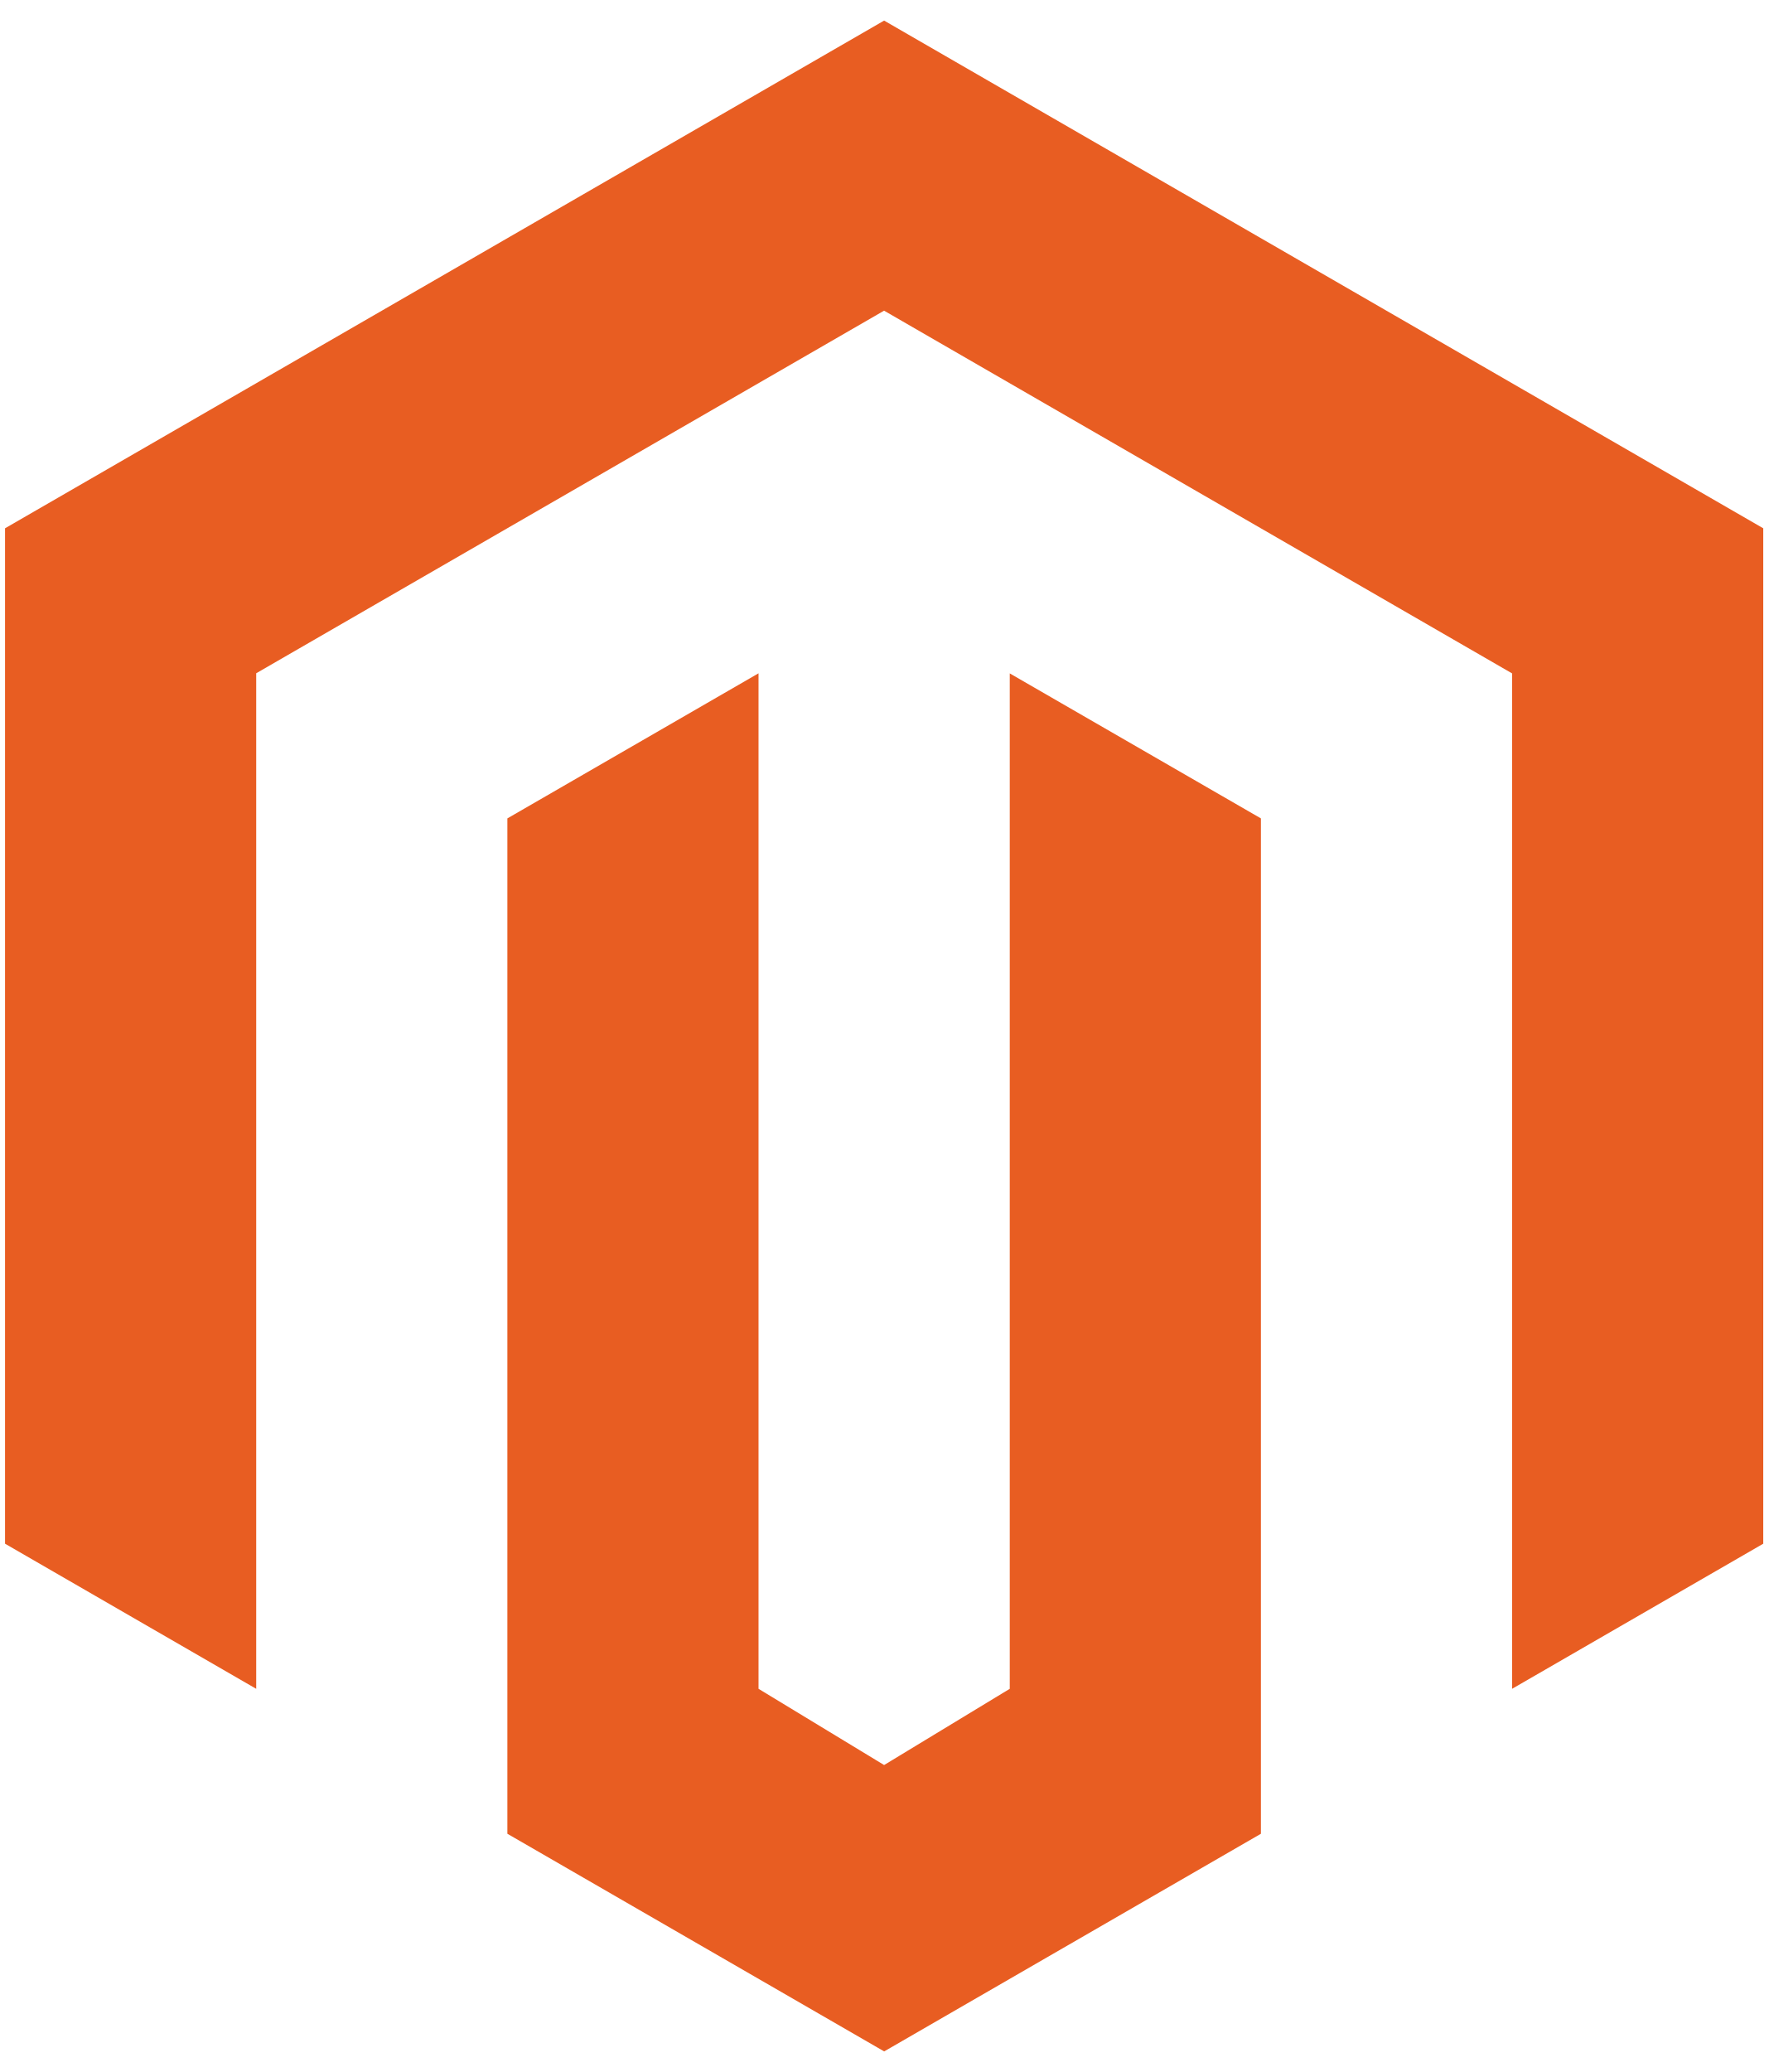
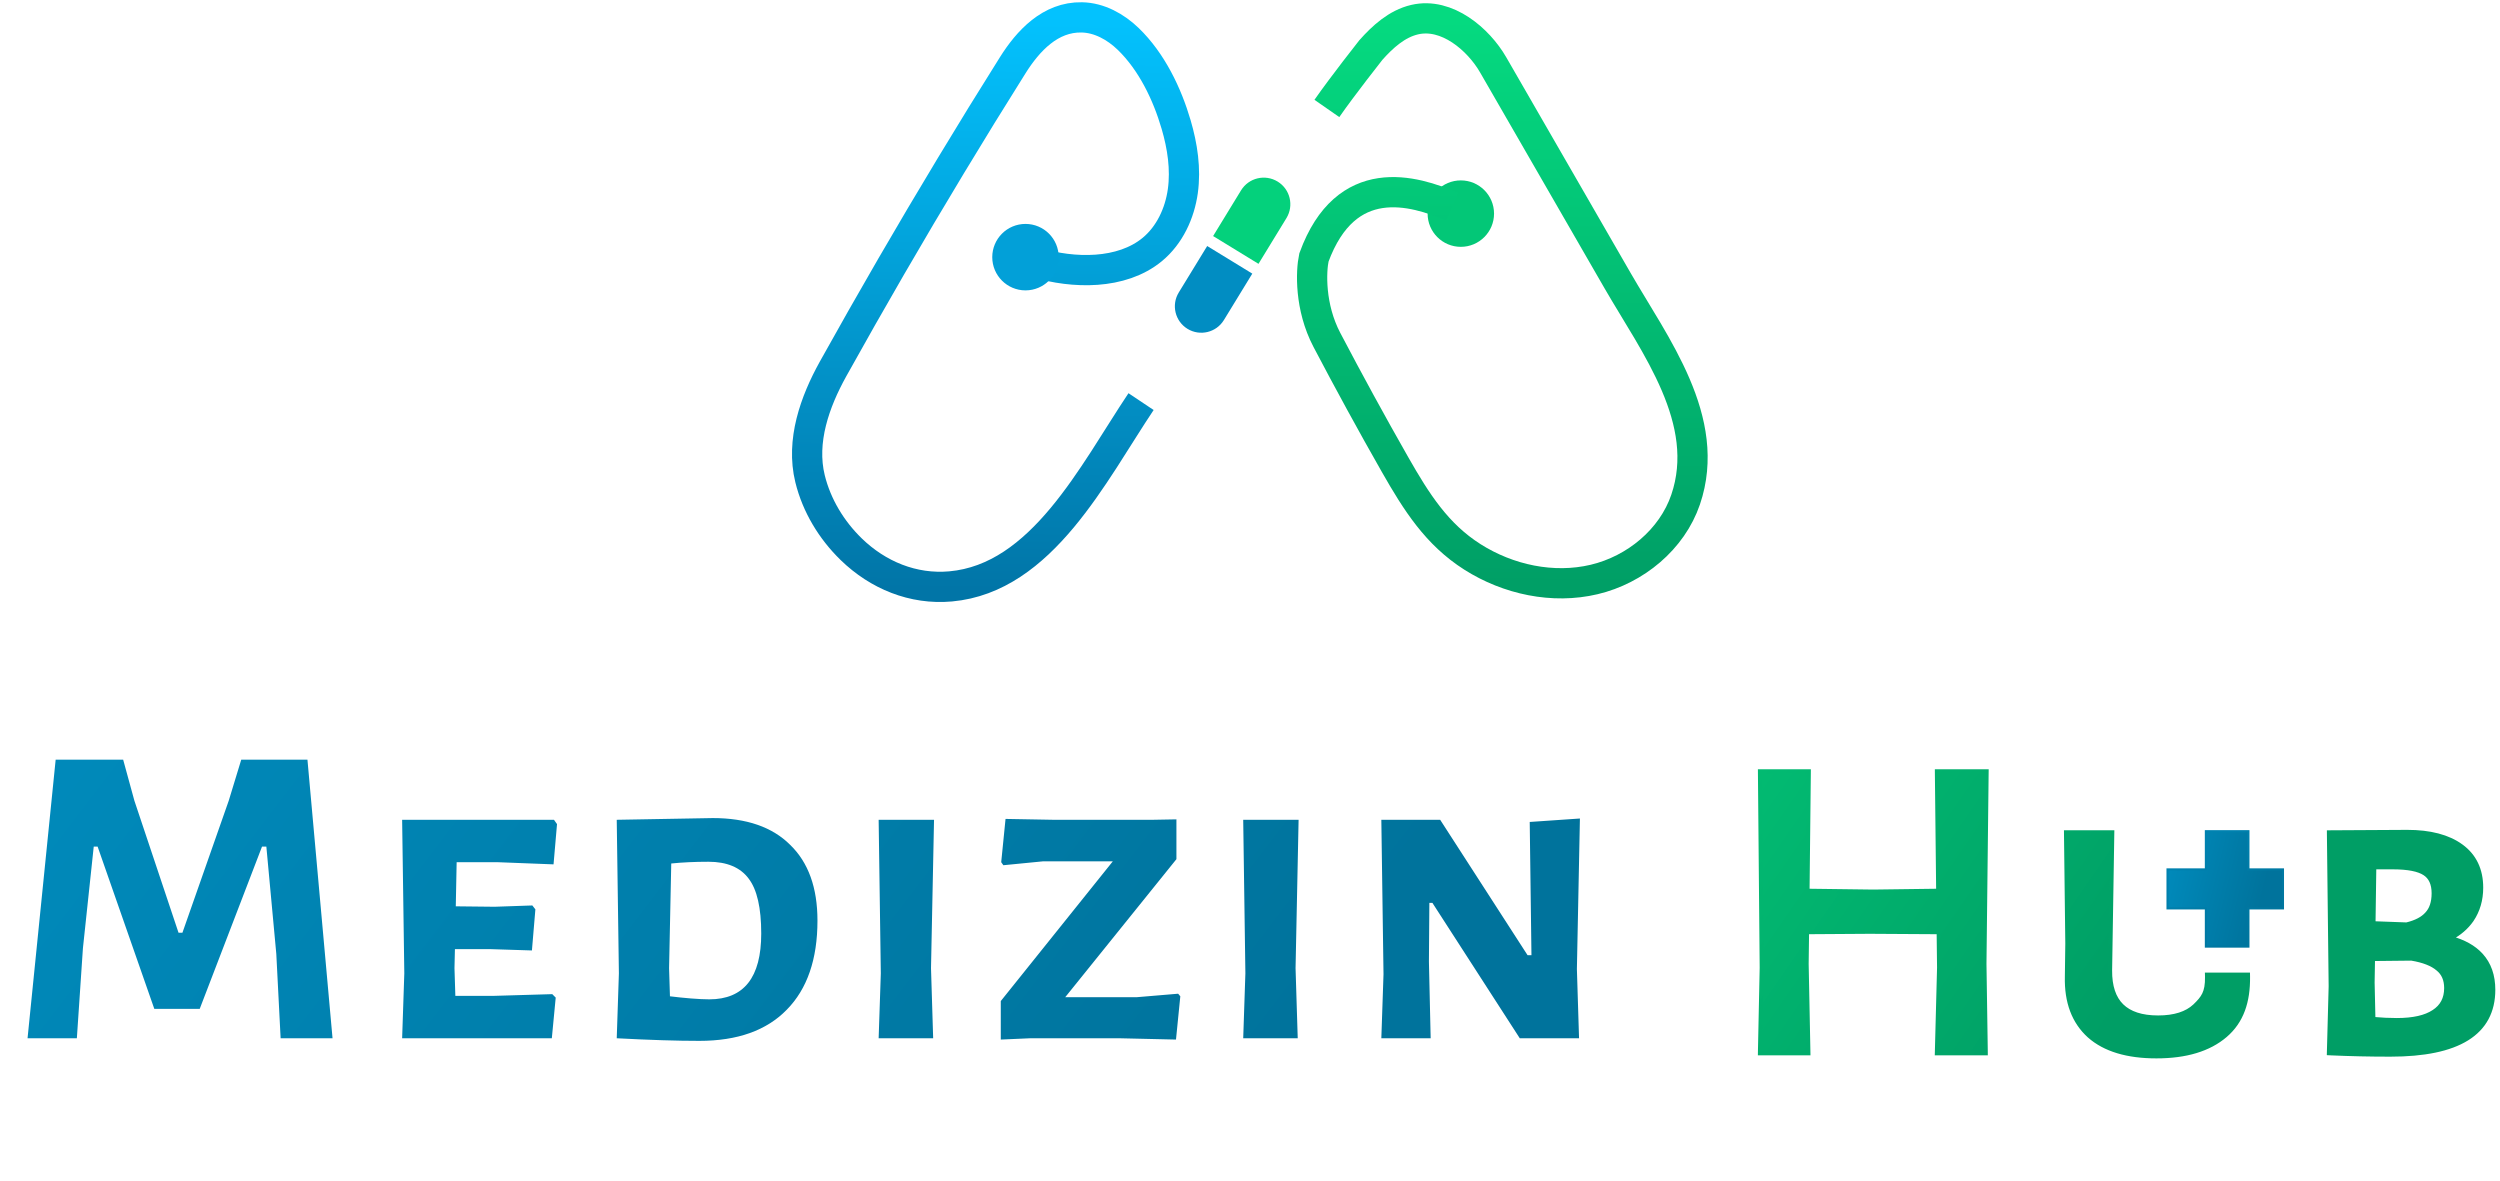
- <svg xmlns="http://www.w3.org/2000/svg" baseProfile="tiny" width="35" height="41" viewBox="-0.154 0 54 62">
-   <g fill="#E85D22">
-     <path d="M26.845 8.857" />
-     <path d="M53.692 15.5v31l-7.67 4.43v-31L26.844 8.856 7.67 19.926V50.93L0 46.5v-31L26.845 0zM26.847 62L15.34 55.355V24.357l7.67-4.43V50.93l3.835 2.327 3.837-2.327v-31l7.67 4.427v30.998z" />
-   </g>
+ <svg xmlns="http://www.w3.org/2000/svg" width="144" height="68" viewBox="0 0 144 68" fill="none">
+   <path d="M59.706 15.13C61.806 15.761 64.595 15.84 66.374 14.368C67.371 13.543 67.952 12.289 68.131 11.009C68.309 9.729 68.109 8.418 67.746 7.177C67.223 5.394 66.337 3.552 64.987 2.244C64.262 1.543 63.315 1.018 62.307 1.001C60.5 0.966 59.216 2.35 58.328 3.766C57.126 5.677 55.941 7.599 54.775 9.533C52.441 13.399 50.177 17.307 47.982 21.254C46.933 23.144 46.127 25.404 46.658 27.574C47.037 29.118 47.891 30.528 49.031 31.637C50.566 33.128 52.595 33.97 54.755 33.777C60.019 33.304 62.963 27.263 65.725 23.133" stroke="url(#paint0_linear_651_2582)" stroke-width="1.742" />
+   <path d="M59.068 16.726C60.125 16.726 60.981 15.869 60.981 14.812C60.981 13.755 60.125 12.898 59.068 12.898C58.011 12.898 57.154 13.755 57.154 14.812C57.154 15.869 58.011 16.726 59.068 16.726Z" fill="#02A0D8" />
+   <path d="M84.143 14.218C85.2 14.218 86.057 13.361 86.057 12.304C86.057 11.247 85.2 10.391 84.143 10.391C83.087 10.391 82.23 11.247 82.23 12.304C82.23 13.361 83.087 14.218 84.143 14.218Z" fill="#03C777" />
+   <path d="M83.645 11.914C81.422 10.943 77.521 9.8 75.681 14.834C75.513 15.622 75.429 17.673 76.428 19.578C77.695 21.992 78.999 24.379 80.353 26.756C81.59 28.927 82.763 30.777 84.812 32.078C86.869 33.385 89.449 33.942 91.824 33.378C94.202 32.814 96.309 31.07 97.091 28.778C98.643 24.217 95.321 19.891 93.172 16.164C91.757 13.71 90.342 11.255 88.927 8.801C87.953 7.112 86.978 5.422 86.005 3.733C85.162 2.27 83.342 0.698 81.485 1.131C80.453 1.371 79.632 2.131 78.964 2.879C78.964 2.879 77.331 4.948 76.428 6.247" stroke="url(#paint1_linear_651_2582)" stroke-width="1.742" />
+   <path d="M71.484 10.965C71.926 10.242 72.868 10.016 73.591 10.458C74.314 10.9 74.54 11.842 74.098 12.565L72.489 15.197L69.875 13.597L71.484 10.965Z" fill="#04D17C" />
+   <path d="M69.533 14.17L72.132 15.761L70.495 18.437C70.055 19.155 69.119 19.38 68.401 18.942C67.683 18.502 67.458 17.566 67.896 16.848L69.533 14.172V14.17Z" fill="#018DC2" />
+   <path d="M19.154 59.804H16.164L15.915 54.945L15.342 48.765H15.092L11.504 58.11H8.888L5.623 48.765H5.399L4.776 54.621L4.427 59.804H1.587L3.206 43.757H7.094L7.742 46.124L10.283 53.724H10.508L13.174 46.124L13.896 43.757H17.709L19.154 59.804ZM31.81 57.263L32.009 57.462L31.785 59.804H23.163L23.288 56.066L23.163 47.22H31.909L32.084 47.469L31.884 49.787L28.645 49.662H26.303L26.253 52.204L28.495 52.229L30.663 52.154L30.838 52.379L30.639 54.746L28.271 54.671H26.203L26.178 55.767L26.228 57.362H28.421L31.81 57.263ZM41.056 47.121C42.999 47.121 44.486 47.636 45.516 48.666C46.563 49.679 47.086 51.133 47.086 53.026C47.086 55.252 46.496 56.964 45.317 58.16C44.154 59.356 42.476 59.954 40.283 59.954C39.004 59.954 37.418 59.904 35.524 59.804L35.648 56.066L35.524 47.22L41.056 47.121ZM40.856 57.562C42.85 57.562 43.847 56.299 43.847 53.774C43.847 52.295 43.606 51.24 43.124 50.609C42.642 49.961 41.87 49.637 40.807 49.637C40.026 49.637 39.312 49.671 38.664 49.737L38.539 55.767L38.589 57.387C38.988 57.437 39.395 57.478 39.81 57.512C40.225 57.545 40.574 57.562 40.856 57.562ZM53.626 55.767L53.75 59.804H50.61L50.735 56.066L50.61 47.22H53.8L53.626 55.767ZM67.762 49.488L61.358 57.437H65.494L67.861 57.238L67.986 57.387L67.737 59.879L64.497 59.804H59.339L57.645 59.879V57.661L64.099 49.612H60.087L57.794 49.837L57.67 49.662L57.919 47.17L60.685 47.22H66.391L67.762 47.195V49.488ZM74.624 55.767L74.749 59.804H71.609L71.734 56.066L71.609 47.22H74.799L74.624 55.767ZM90.829 55.817L90.953 59.804H87.539L82.506 52.005H82.331L82.306 55.394L82.406 59.804H79.565L79.69 56.116L79.565 47.22H82.954L87.988 55.02H88.212L88.112 47.345L91.003 47.146L90.829 55.817Z" fill="url(#paint2_linear_651_2582)" />
+   <path d="M111.569 44.553L111.642 51.31L107.901 51.359L104.11 51.31L104.184 44.553L104.185 44.431H104.064H101.497H101.376L101.377 44.552L101.477 55.739L101.377 60.547L101.375 60.669H101.497H104.039H104.161L104.159 60.547L104.059 55.515L104.083 53.691L107.701 53.667L107.703 53.667L111.67 53.691L111.694 55.739L111.569 60.546L111.566 60.669H111.689H114.256H114.377L114.376 60.547L114.301 55.515L114.425 44.553L114.427 44.431H114.305H111.689H111.568L111.569 44.553ZM129.483 56.262L129.481 56.143H129.363H127.247H127.125L127.128 56.265C127.136 56.727 127.075 57.029 126.96 57.27C126.843 57.513 126.667 57.706 126.419 57.945C125.951 58.382 125.254 58.61 124.309 58.61C123.355 58.61 122.664 58.377 122.213 57.934C121.762 57.492 121.53 56.818 121.538 55.891C121.538 55.891 121.538 55.89 121.538 55.89L121.663 48.067L121.665 47.945H121.543H119.126H119.005L119.006 48.066L119.081 54.344L119.056 56.26C119.056 56.26 119.056 56.261 119.056 56.261C119.022 57.715 119.446 58.857 120.341 59.666L120.342 59.667C121.236 60.458 122.532 60.843 124.209 60.843C125.905 60.843 127.232 60.449 128.175 59.643C129.124 58.832 129.5 57.696 129.483 56.262ZM141.159 54.034C141.661 53.772 142.065 53.425 142.368 52.993L142.369 52.991C142.732 52.455 142.913 51.833 142.913 51.13C142.913 50.099 142.532 49.297 141.767 48.74C141.008 48.188 139.967 47.92 138.656 47.92L138.655 47.92L134.27 47.945L134.149 47.946L134.15 48.066L134.25 56.81L134.15 60.546L134.147 60.663L134.265 60.669C135.363 60.719 136.503 60.744 137.684 60.744C139.628 60.744 141.106 60.442 142.102 59.822C143.107 59.197 143.61 58.254 143.61 57.011C143.61 56.197 143.378 55.527 142.906 55.011C142.495 54.561 141.909 54.238 141.159 54.034ZM139.79 52.642L139.79 52.642L139.787 52.645C139.546 52.916 139.162 53.122 138.619 53.252L136.71 53.182L136.756 49.954H137.834C138.709 49.954 139.31 50.079 139.662 50.308C140.001 50.529 140.181 50.9 140.181 51.454C140.181 51.982 140.045 52.372 139.79 52.642ZM140.186 58.28L140.184 58.281C139.714 58.594 139.011 58.759 138.058 58.759C137.629 58.759 137.178 58.738 136.705 58.695L136.658 56.587L136.681 55.236L138.896 55.212C139.595 55.327 140.098 55.529 140.422 55.806L140.422 55.806L140.425 55.808C140.741 56.064 140.903 56.426 140.903 56.911C140.903 57.521 140.664 57.971 140.186 58.28Z" fill="url(#paint3_linear_651_2582)" stroke="url(#paint4_linear_651_2582)" stroke-width="0.24" />
+   <path d="M124.909 50.077H124.849V50.137V52.264V52.324H124.909H127.058L127.058 54.465V54.525H127.118H129.449H129.509V54.465V52.324H131.439H131.499V52.264V50.137V50.077H131.439L129.509 50.077V47.936V47.876H129.449H127.118H127.058V47.936L127.058 50.077L124.909 50.077Z" fill="url(#paint5_linear_651_2582)" stroke="url(#paint6_linear_651_2582)" stroke-width="0.12" />
+   <defs>
+     <linearGradient id="paint0_linear_651_2582" x1="57.522" y1="0.89" x2="57.174" y2="33.979" gradientUnits="userSpaceOnUse">
+       <stop stop-color="#03C2FE" />
+       <stop offset="1" stop-color="#0175A7" />
+     </linearGradient>
+     <linearGradient id="paint1_linear_651_2582" x1="86.743" y1="1.177" x2="86.403" y2="33.57" gradientUnits="userSpaceOnUse">
+       <stop stop-color="#05DA80" />
+       <stop offset="1" stop-color="#009F66" />
+     </linearGradient>
+     <linearGradient id="paint2_linear_651_2582" x1="-73.42" y1="-79.469" x2="86.547" y2="43.027" gradientUnits="userSpaceOnUse">
+       <stop stop-color="#00B8F9" />
+       <stop offset="1" stop-color="#00739C" />
+     </linearGradient>
+     <linearGradient id="paint3_linear_651_2582" x1="86.363" y1="29.58" x2="143.11" y2="69.003" gradientUnits="userSpaceOnUse">
+       <stop stop-color="#04D27C" />
+       <stop offset="0.661" stop-color="#009E65" />
+     </linearGradient>
+     <linearGradient id="paint4_linear_651_2582" x1="85.498" y1="28.938" x2="140.837" y2="68.303" gradientUnits="userSpaceOnUse">
+       <stop stop-color="#04D27C" />
+       <stop offset="0.696" stop-color="#009E65" />
+     </linearGradient>
+     <linearGradient id="paint5_linear_651_2582" x1="119.719" y1="22.416" x2="136.513" y2="26.565" gradientUnits="userSpaceOnUse">
+       <stop stop-color="#00B8F9" />
+       <stop offset="1" stop-color="#00739C" />
+     </linearGradient>
+     <linearGradient id="paint6_linear_651_2582" x1="127.171" y1="48.285" x2="132.272" y2="54.238" gradientUnits="userSpaceOnUse">
+       <stop stop-color="#0082B0" />
+       <stop offset="0.711" stop-color="#00769F" />
+     </linearGradient>
+   </defs>
</svg>
